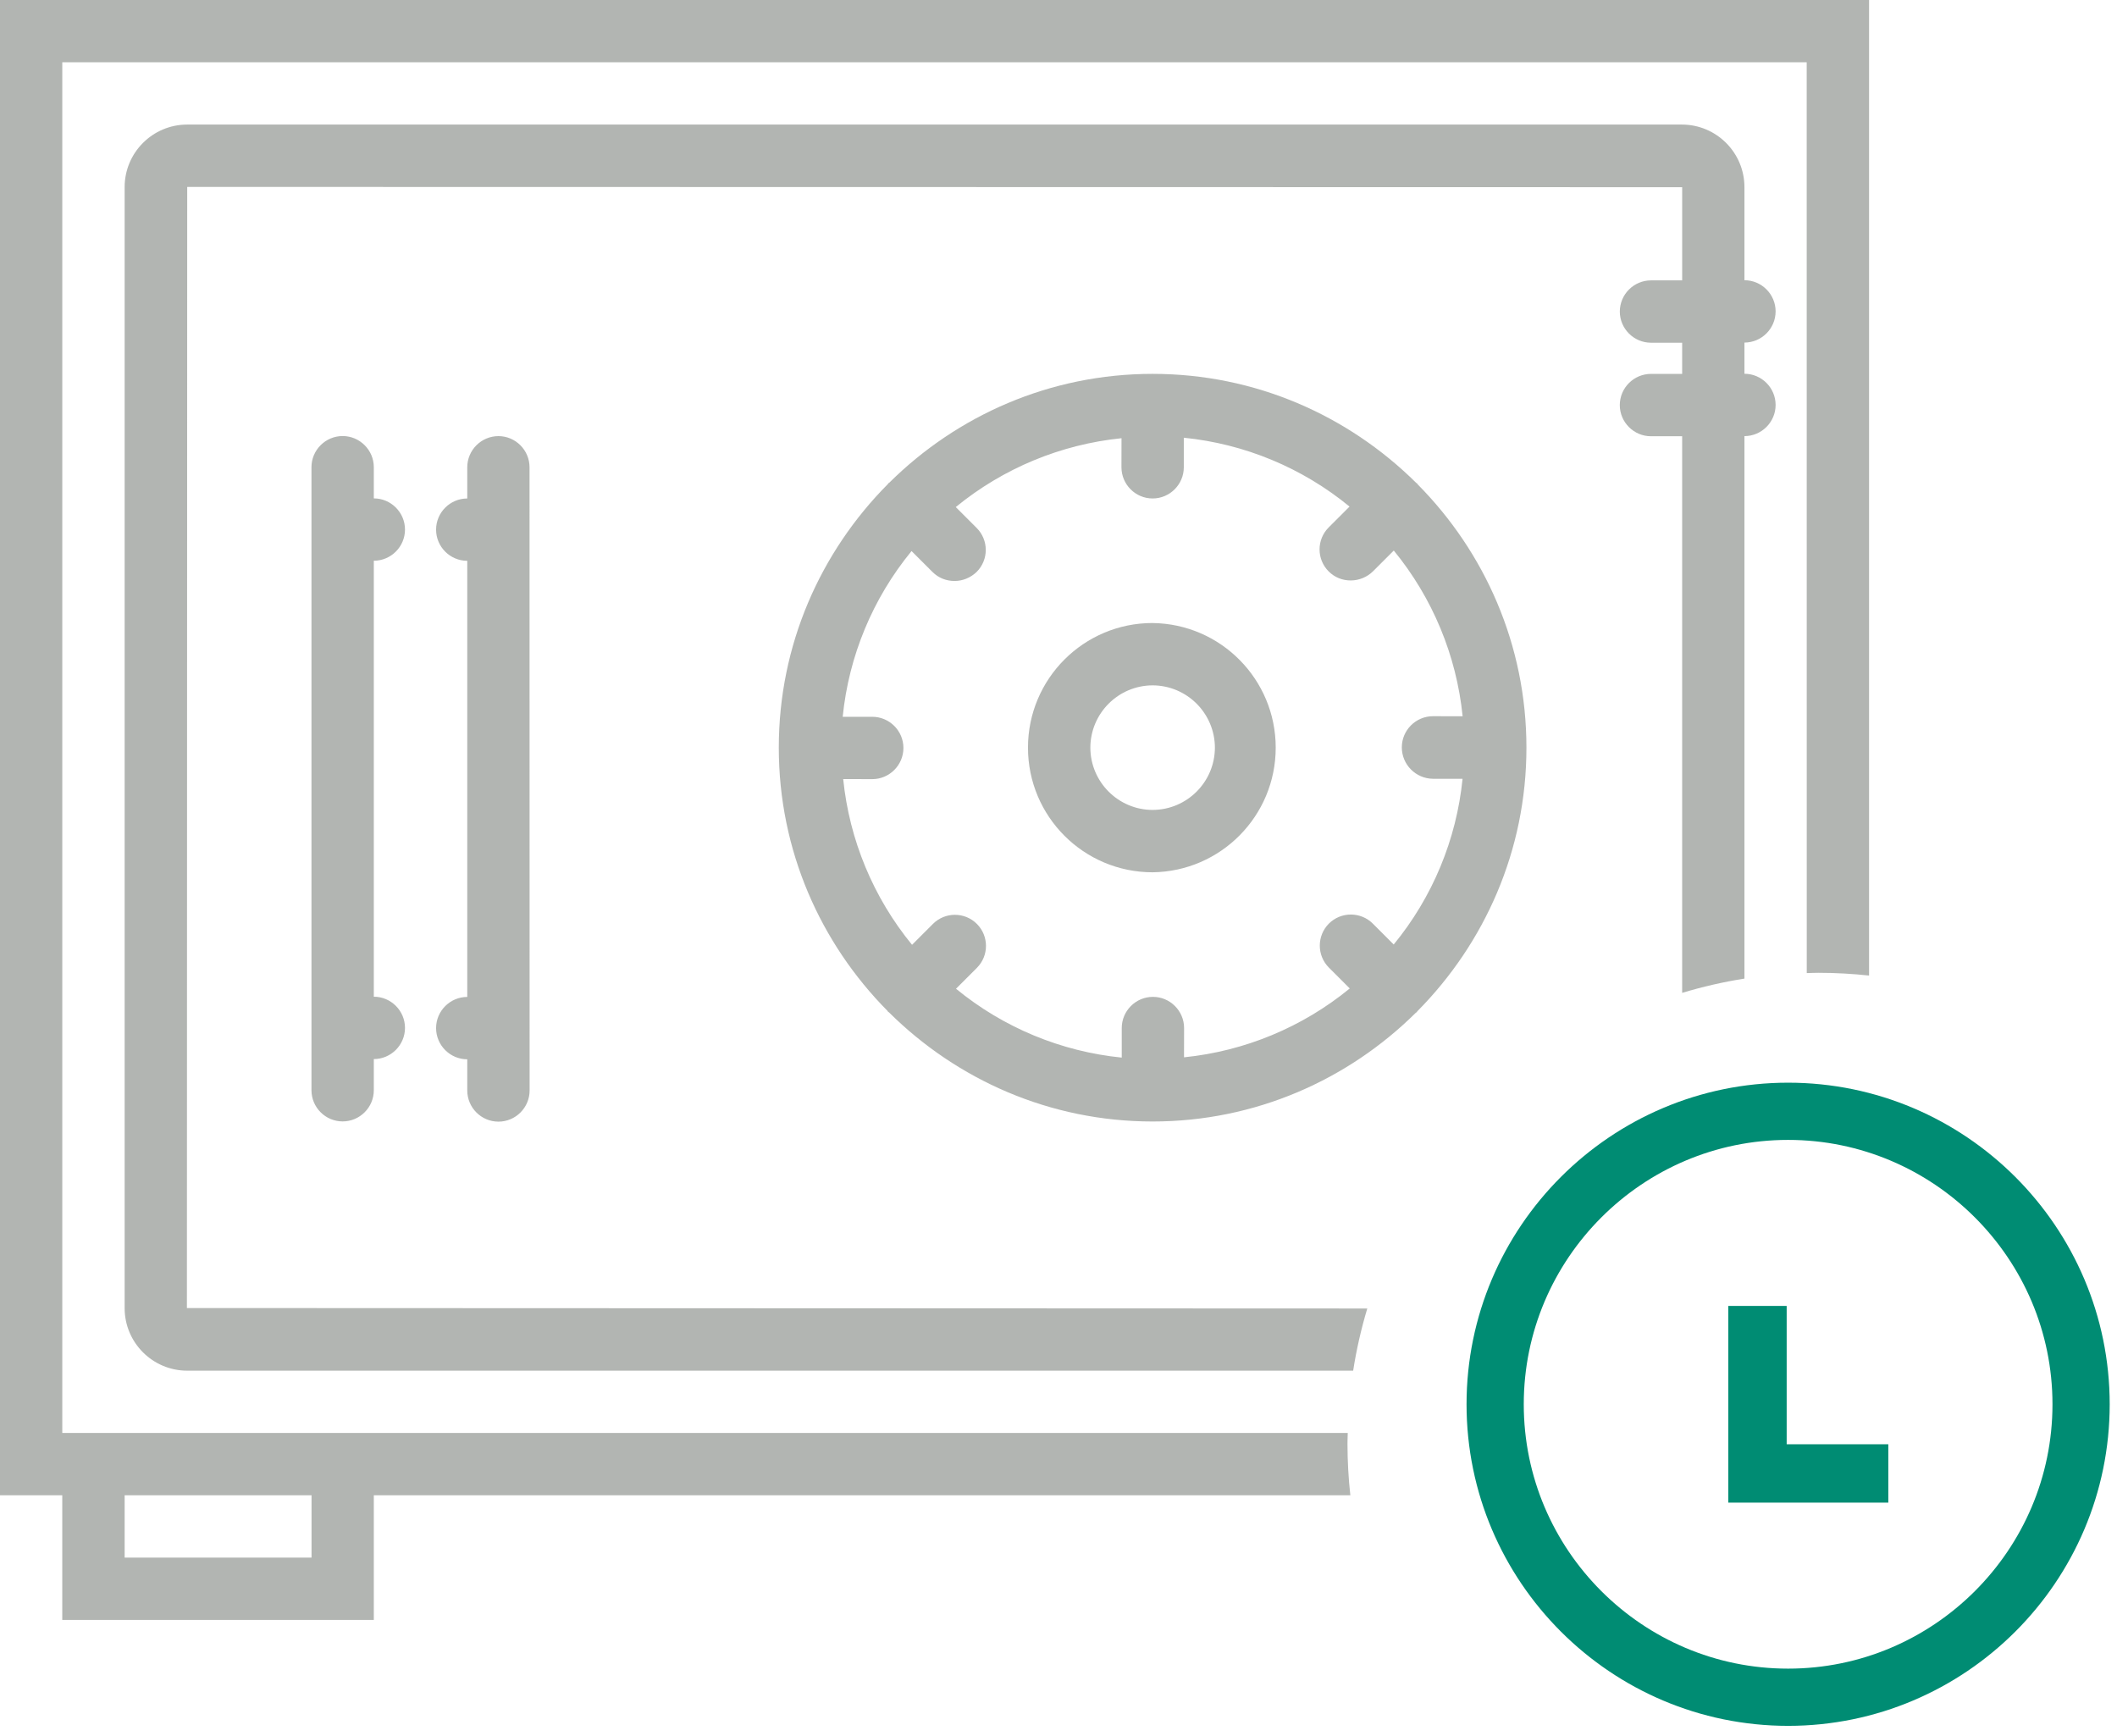
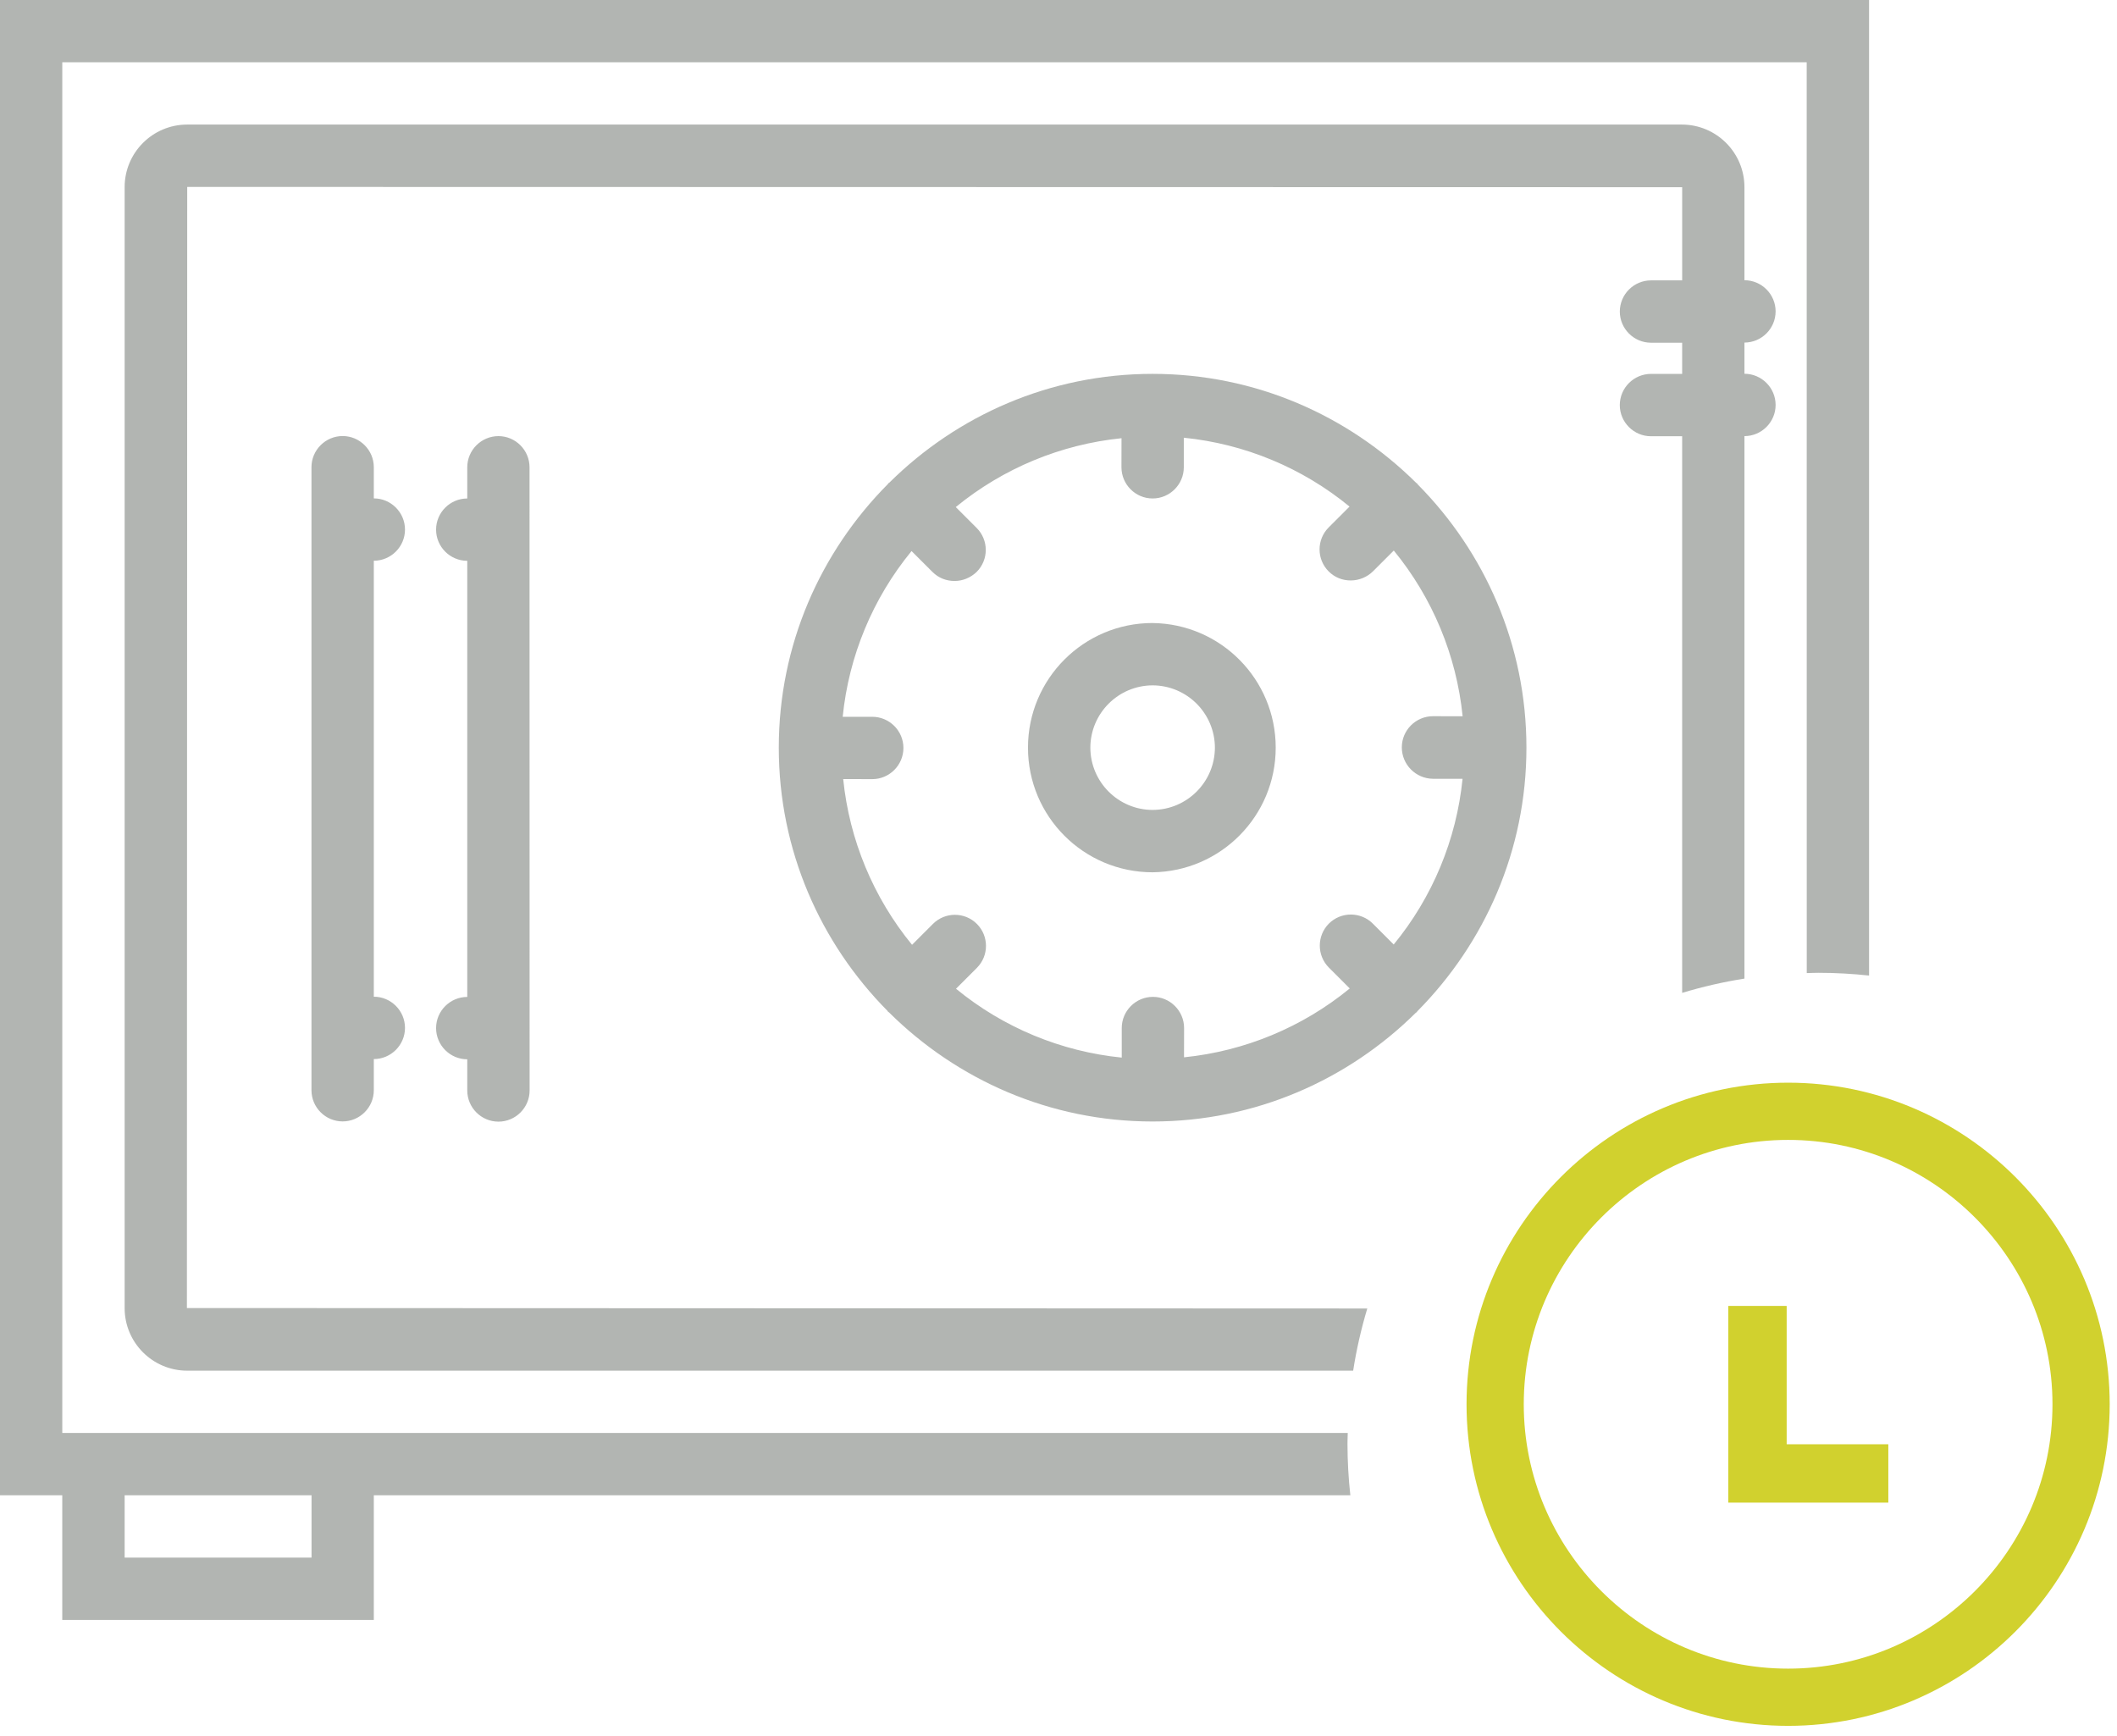
<svg xmlns="http://www.w3.org/2000/svg" width="111" height="91" viewBox="0 0 111 91">
  <g fill="none" fill-rule="evenodd">
    <g fill="#B2B5B2">
      <path d="M6.535 81.666h9.8V78.4h-9.8v3.266zm64.131-6.535h-67.4V3.266H94.73l.003 47.754c.203-.004.403-.015.608-.015.898 0 1.785.051 2.659.144V0H0v78.4h3.265v6.535H19.6V78.4h51.202c-.097-.888-.15-1.79-.15-2.705 0-.189.01-.376.014-.564z" />
      <path d="M9.8 68.582L9.816 9.8l78.385.015v4.885h-1.635a1.64 1.64 0 0 0-1.635 1.634c0 .9.736 1.635 1.635 1.635H88.2v1.634h-1.635a1.64 1.64 0 0 0-1.635 1.635c0 .9.736 1.635 1.635 1.635H88.2v29.184c1.06-.32 2.15-.572 3.266-.748V22.866c.899 0 1.634-.736 1.634-1.634 0-.9-.735-1.635-1.634-1.635v-1.635a1.64 1.64 0 0 0 1.634-1.635c0-.9-.735-1.635-1.634-1.635V9.816a3.284 3.284 0 0 0-3.281-3.285H9.816a3.283 3.283 0 0 0-3.281 3.285v58.766a3.283 3.283 0 0 0 3.28 3.284H70.95c.173-1.114.423-2.2.74-3.26L9.8 68.582z" />
      <path d="M60.435 42.466A3.276 3.276 0 0 1 57.17 39.2a3.276 3.276 0 0 1 3.265-3.266 3.277 3.277 0 0 1 3.266 3.266 3.276 3.276 0 0 1-3.266 3.265m0-9.8a6.533 6.533 0 0 0-6.535 6.535 6.534 6.534 0 0 0 6.535 6.535 6.535 6.535 0 0 0 0-13.069" />
      <path d="M75.136 40.832h1.55a16.242 16.242 0 0 1-3.61 8.689l-1.095-1.095a1.633 1.633 0 0 0-2.305 0 1.634 1.634 0 0 0 0 2.305l1.095 1.095a16.303 16.303 0 0 1-8.69 3.61l.004-1.535c0-.9-.735-1.635-1.634-1.635-.9 0-1.635.736-1.635 1.635v1.55a16.249 16.249 0 0 1-8.69-3.61l1.095-1.095a1.631 1.631 0 0 0 0-2.304 1.63 1.63 0 0 0-2.305 0l-1.095 1.095a16.303 16.303 0 0 1-3.61-8.69l1.524.004c.9 0 1.634-.735 1.634-1.635s-.734-1.634-1.634-1.634h-1.55a16.25 16.25 0 0 1 3.61-8.69l1.095 1.094c.325.325.734.475 1.16.475.424 0 .834-.165 1.159-.475a1.63 1.63 0 0 0 0-2.305l-1.095-1.095a16.309 16.309 0 0 1 8.69-3.61l-.003 1.524c0 .9.734 1.635 1.634 1.635.9 0 1.635-.734 1.635-1.635v-1.55a16.254 16.254 0 0 1 8.69 3.61l-1.095 1.095a1.63 1.63 0 0 0 0 2.304c.326.326.735.475 1.16.475a1.67 1.67 0 0 0 1.16-.475l1.095-1.094a16.3 16.3 0 0 1 3.61 8.69l-1.554-.004c-.9 0-1.635.734-1.635 1.634a1.65 1.65 0 0 0 1.635 1.647M74.3 25.347c-.015-.016-.035-.016-.05-.035-3.56-3.525-8.426-5.71-13.816-5.71-5.39 0-10.256 2.189-13.8 5.7-.016.014-.035.014-.05.033-.016.015-.016.034-.035.05-3.53 3.557-5.715 8.426-5.715 13.816 0 5.39 2.19 10.256 5.7 13.8.015.016.015.034.034.05.016.015.035.015.05.034 3.557 3.526 8.426 5.716 13.816 5.716 5.39 0 10.256-2.19 13.8-5.7.016-.016.035-.016.051-.035.015-.015.015-.034.034-.049 3.525-3.56 5.716-8.427 5.716-13.816 0-5.39-2.19-10.26-5.701-13.804-.015-.016-.015-.035-.034-.05M17.966 22.862c-.9 0-1.635.735-1.635 1.634v32.666c0 .9.734 1.635 1.635 1.635.899 0 1.634-.735 1.634-1.635v-1.634c.9 0 1.635-.736 1.635-1.635 0-.9-.735-1.635-1.635-1.635V29.4c.9 0 1.635-.734 1.635-1.634 0-.9-.735-1.635-1.635-1.635v-1.635c0-.898-.735-1.634-1.634-1.634M26.135 22.866c-.9 0-1.635.735-1.635 1.634v1.636c-.9 0-1.635.734-1.635 1.634 0 .9.736 1.634 1.635 1.634V52.27c-.9 0-1.635.735-1.635 1.634 0 .9.736 1.636 1.635 1.636v1.634c0 .9.735 1.635 1.635 1.635s1.634-.735 1.634-1.635L27.765 24.5c0-.899-.734-1.634-1.63-1.634" />
    </g>
-     <path stroke="#008C73" stroke-width="3" d="M93.756 58.266c-8.466 0-15.361 6.896-15.361 15.362 0 8.466 6.895 15.36 15.361 15.36 8.466 0 15.361-6.894 15.361-15.36s-6.895-15.362-15.361-15.362z" />
-     <path fill="#008C73" fill-rule="nonzero" d="M93.68 68.471h-3.06v10.313h8.39v-3.06h-5.33z" />
+     <path stroke="#d1d12e" stroke-width="3" d="M93.756 58.266c-8.466 0-15.361 6.896-15.361 15.362 0 8.466 6.895 15.36 15.361 15.36 8.466 0 15.361-6.894 15.361-15.36s-6.895-15.362-15.361-15.362z" />
+     <path fill="#d1d12e" fill-rule="nonzero" d="M93.68 68.471h-3.06v10.313h8.39v-3.06h-5.33z" />
  </g>
</svg>
